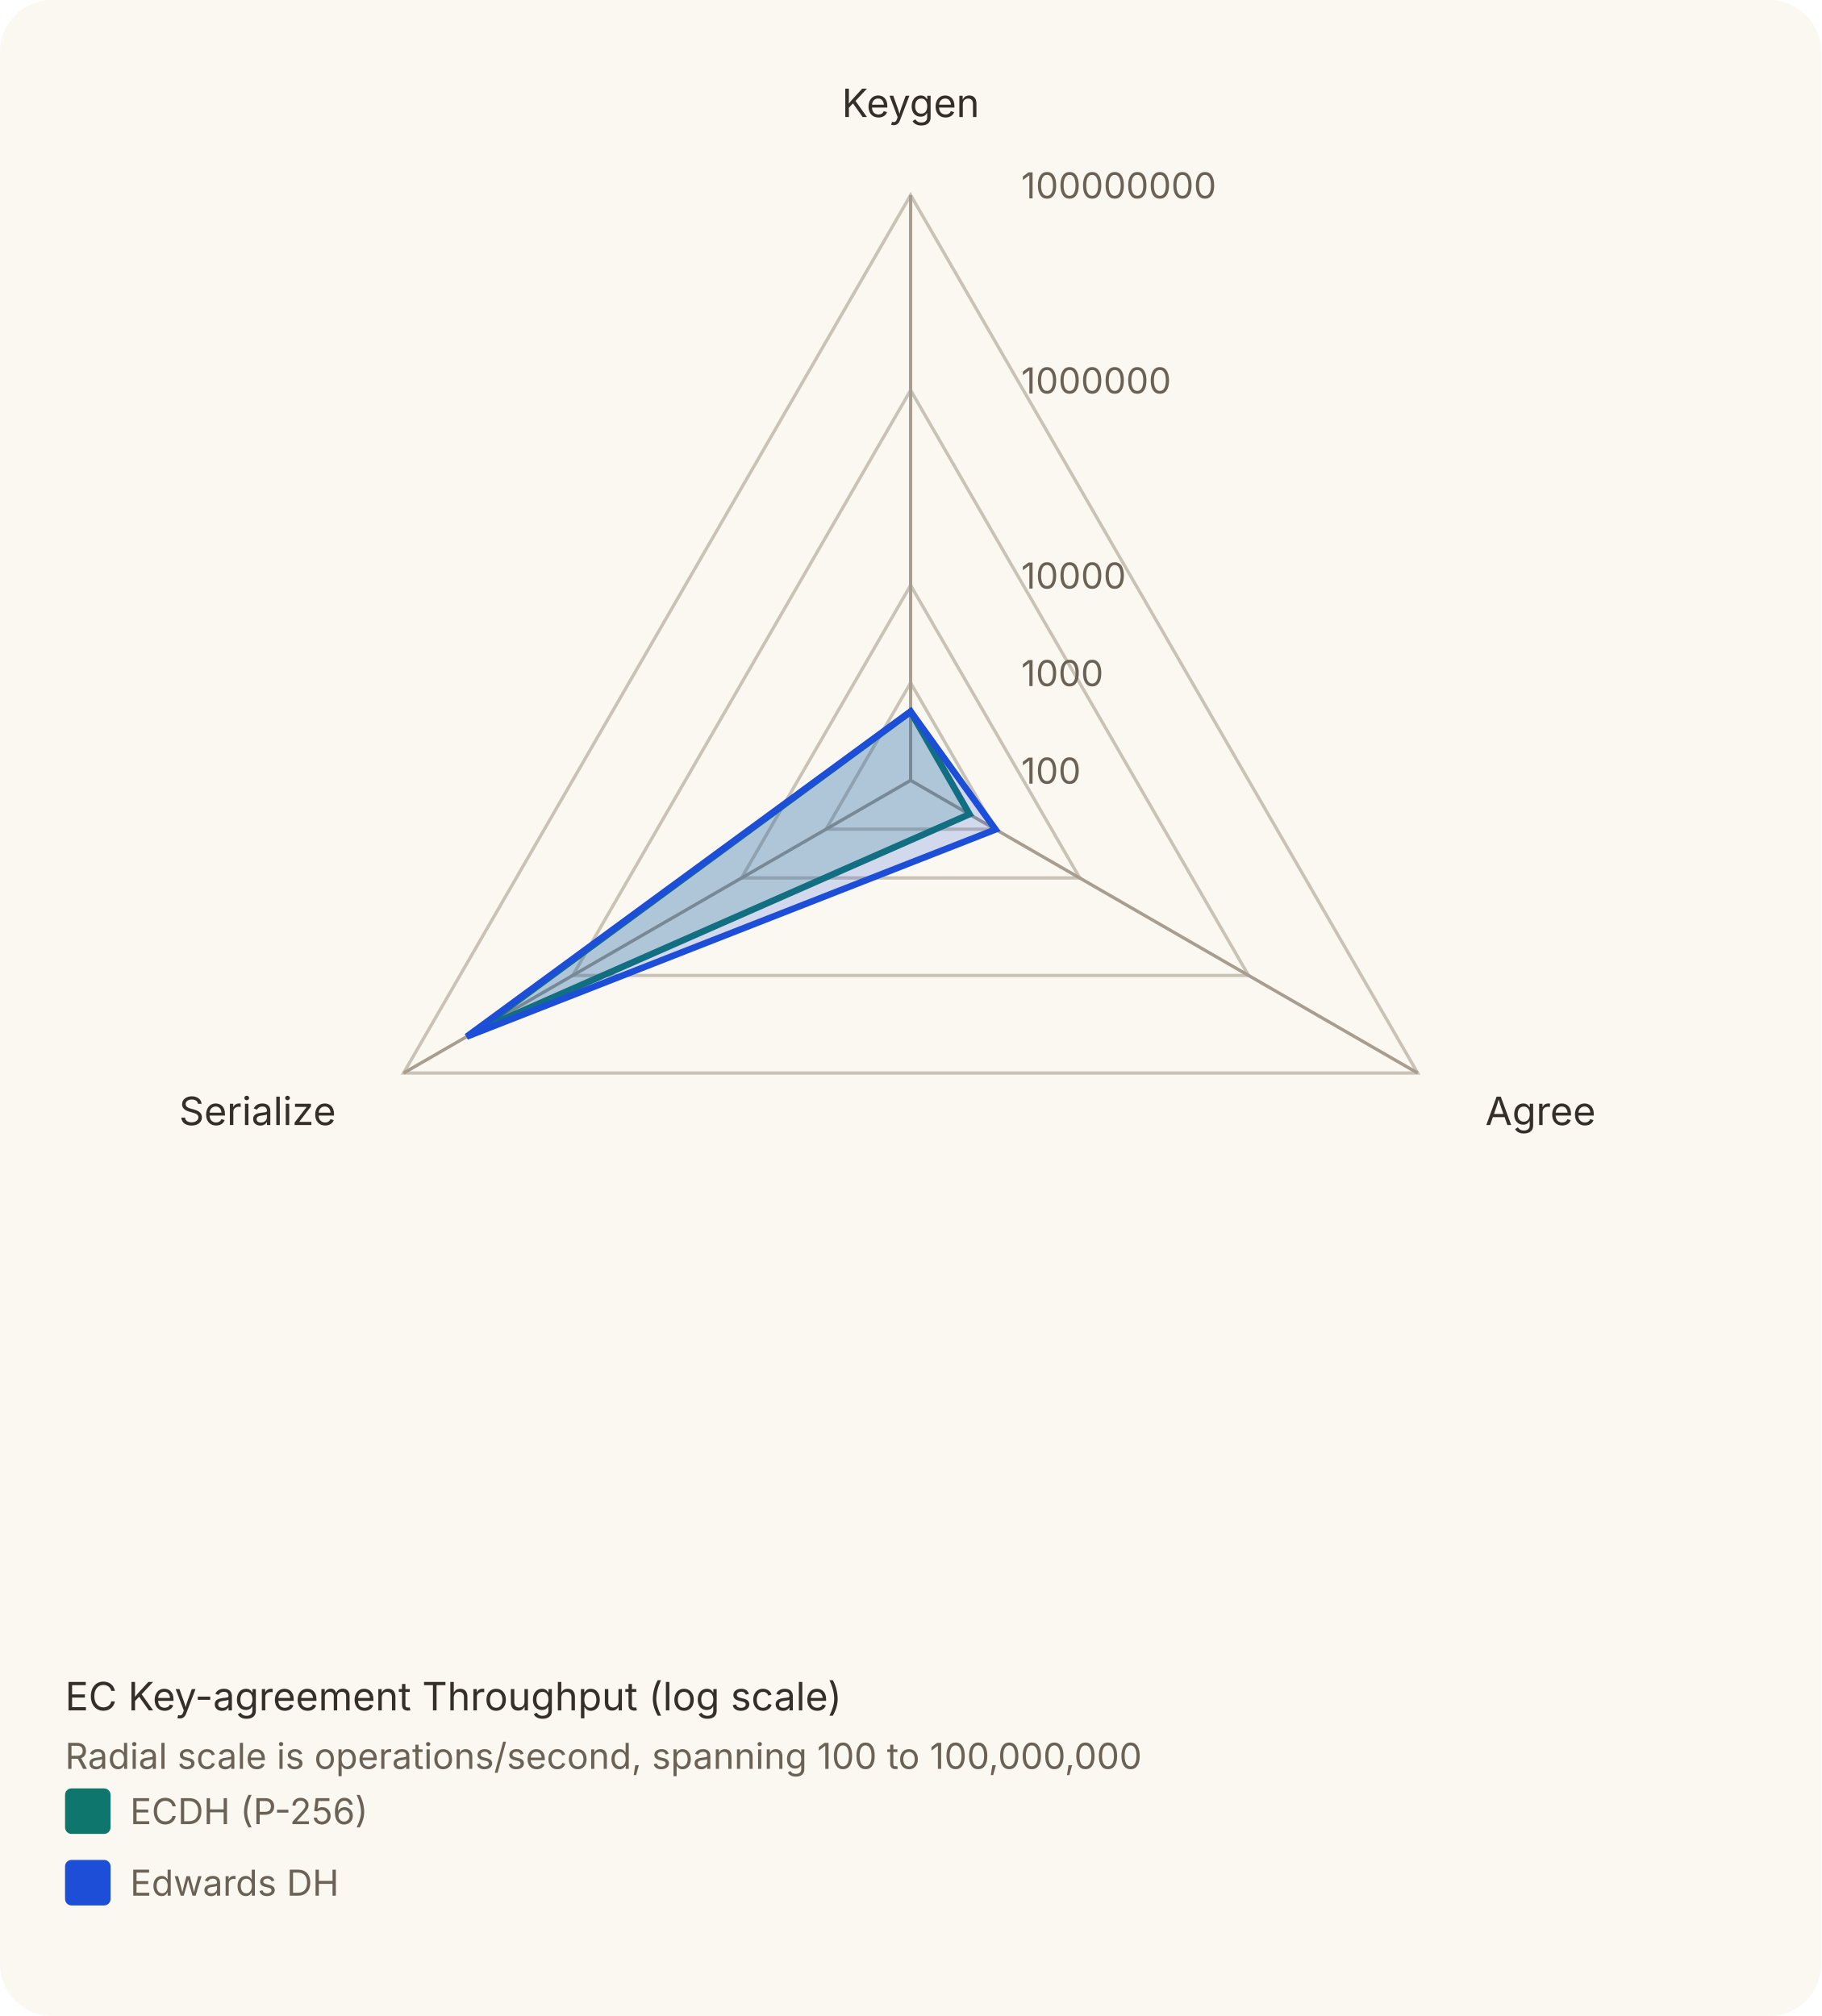
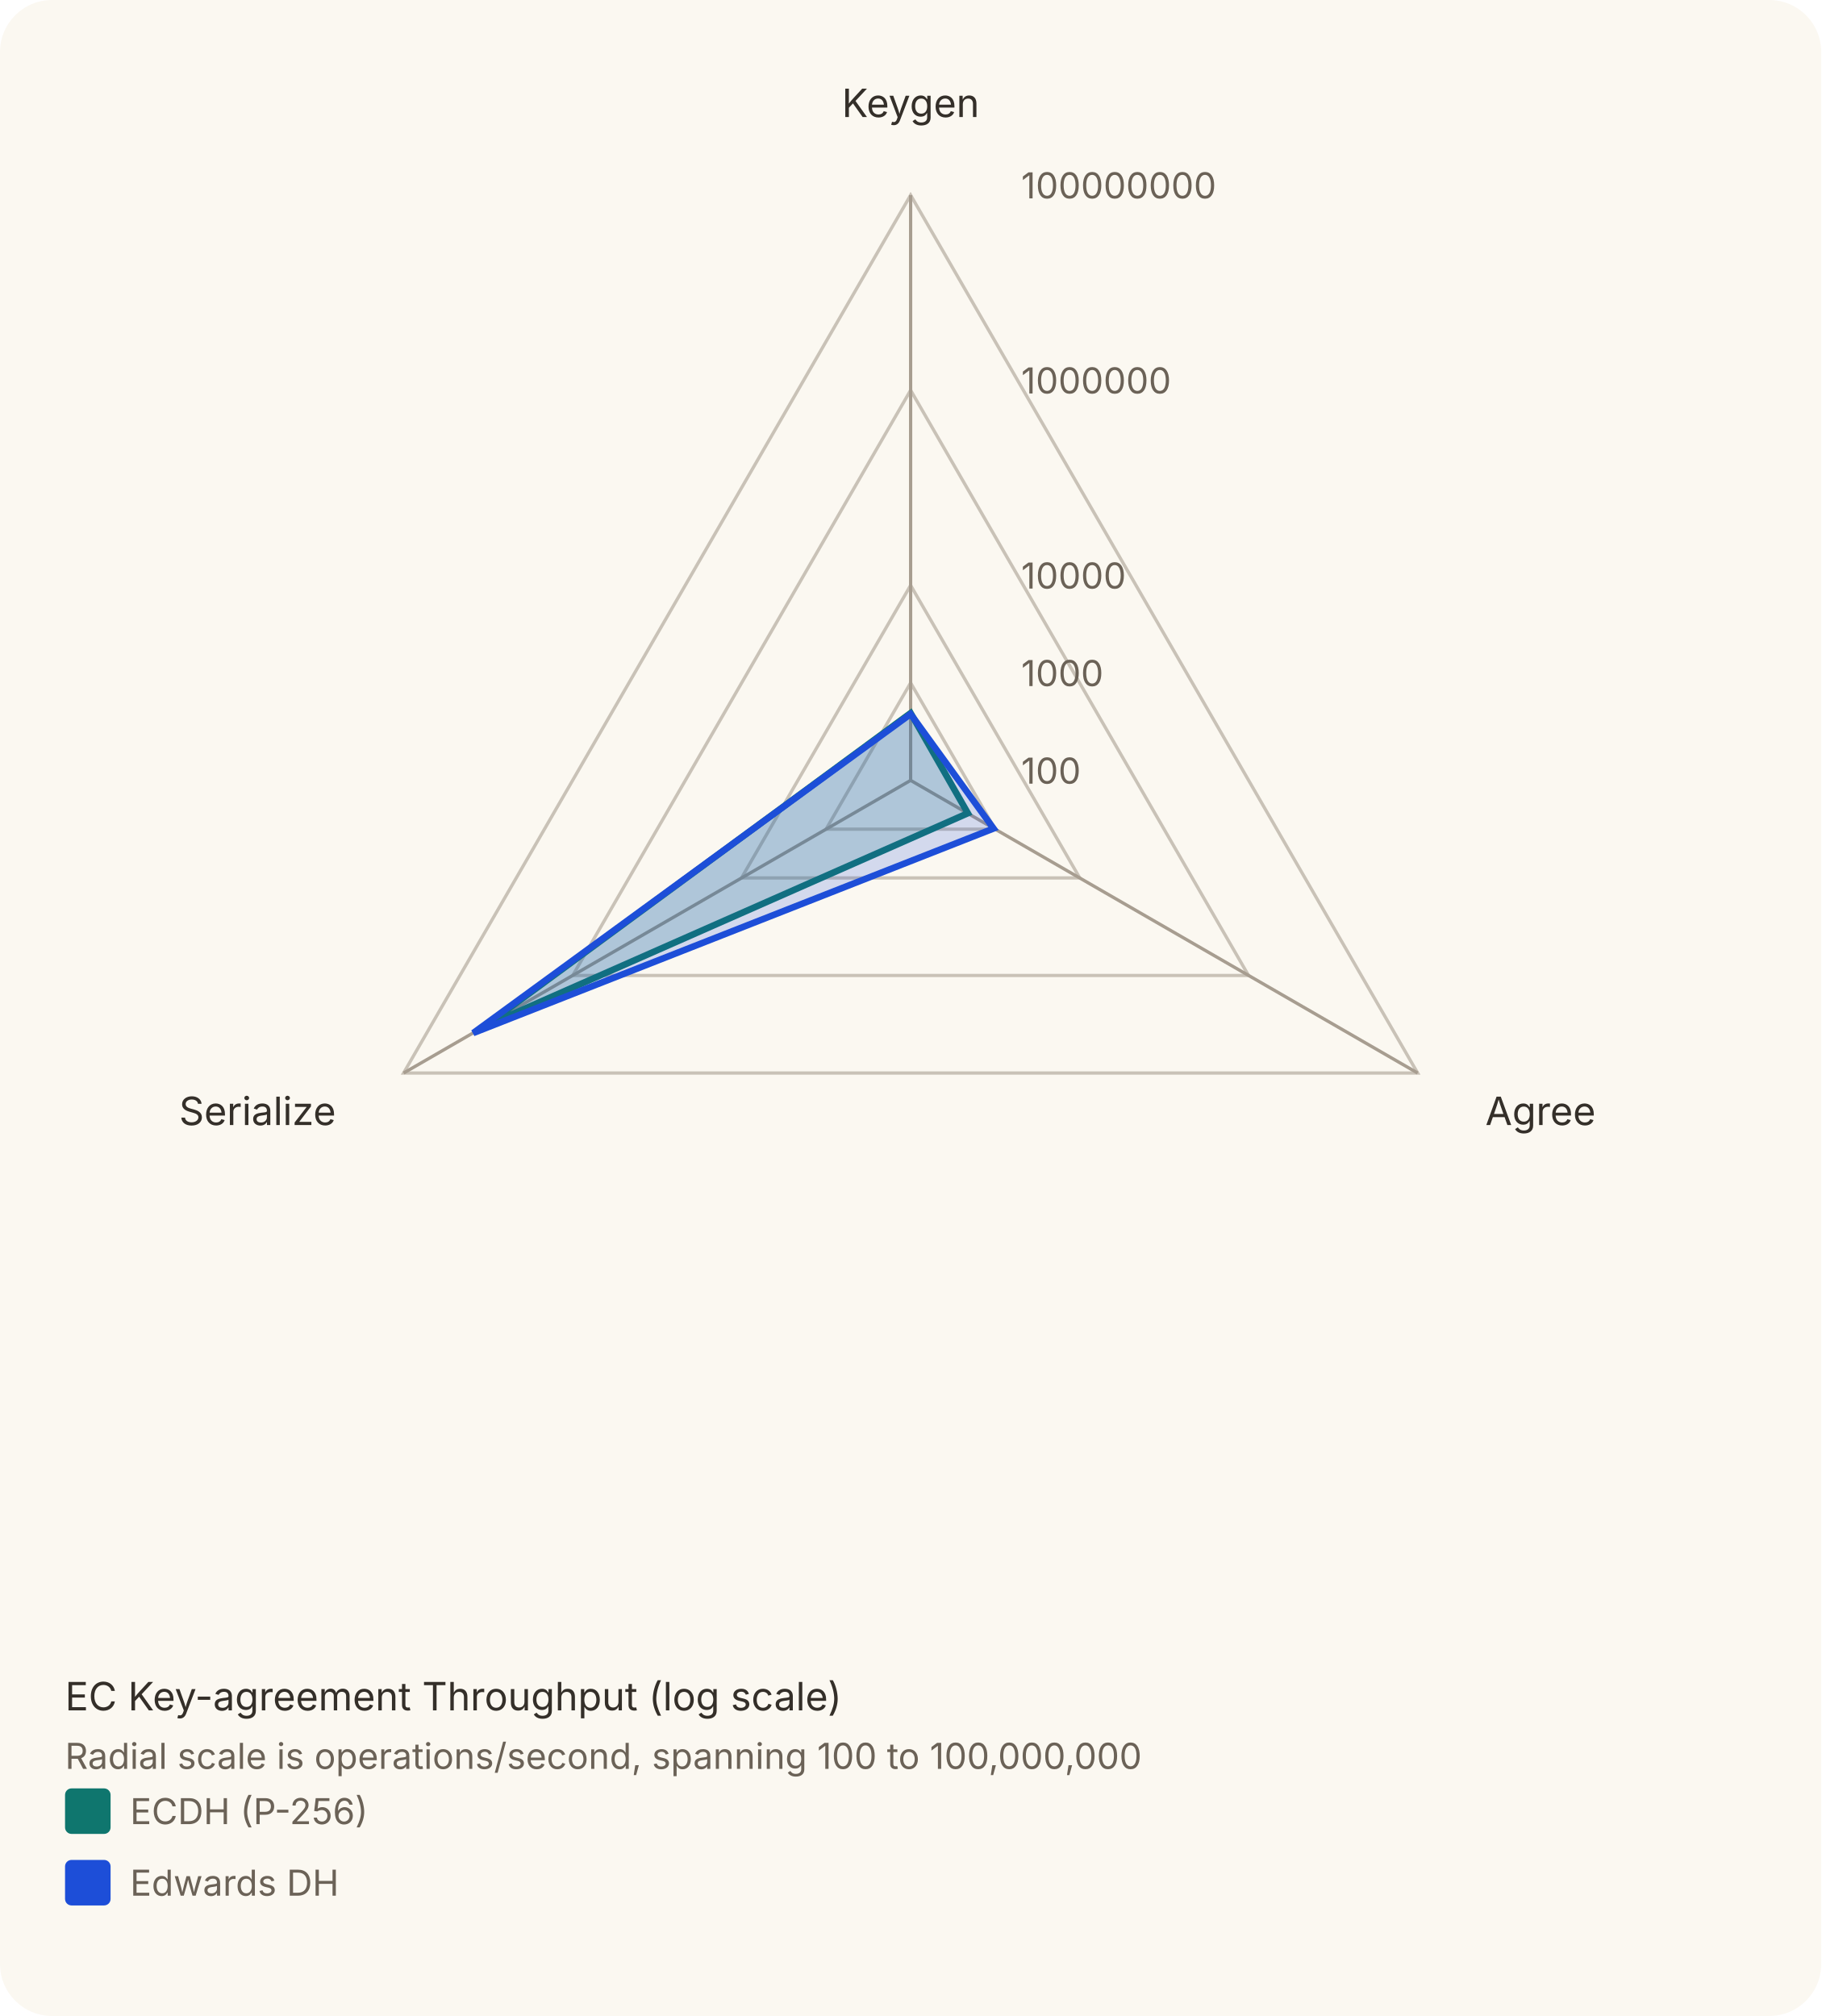
<svg xmlns="http://www.w3.org/2000/svg" width="560" height="620" viewBox="0 0 560 620" role="img" aria-labelledby="title desc">
  <style>
    .bg { fill: #fbf8f1; }
    .grid { fill: none; stroke: #c9c2b7; stroke-width: 1; }
    .axis { stroke: #a79d90; stroke-width: 1; }
    .label { fill: #342f29; font: 12px ui-sans-serif, -apple-system, BlinkMacSystemFont, "Segoe UI", sans-serif; }
    .small { fill: #6b6257; font: 11px ui-sans-serif, -apple-system, BlinkMacSystemFont, "Segoe UI", sans-serif; }
  </style>
  <rect class="bg" x="0" y="0" width="560" height="620" rx="16" />
  <polygon class="grid" points="280.0,240.0 280.0,240.0 280.0,240.0" />
  <polygon class="grid" points="280.0,210.0 306.0,255.0 254.0,255.0" />
  <polygon class="grid" points="280.0,180.0 332.0,270.0 228.0,270.0" />
  <polygon class="grid" points="280.0,120.0 383.9,300.0 176.1,300.0" />
  <polygon class="grid" points="280.0,60.0 435.9,330.0 124.1,330.0" />
  <line class="axis" x1="280" y1="240" x2="280.0" y2="60.0" />
  <line class="axis" x1="280" y1="240" x2="435.9" y2="330.0" />
  <line class="axis" x1="280" y1="240" x2="124.1" y2="330.0" />
-   <polygon points="280.0,218.9 298.1,250.4 146.5,317.1" fill="#0f766e" fill-opacity="0.18" stroke="#0f766e" stroke-width="2" />
+   <polygon points="280.0,219.3 297.6,250.1 148.9,315.7" fill="#0f766e" fill-opacity="0.18" stroke="#0f766e" stroke-width="2" />
  <rect x="20" y="550" width="14" height="14" rx="2" fill="#0f766e" />
  <text class="small" x="40" y="561">ECDH (P-256)</text>
-   <polygon points="280.0,218.8 306.1,255.1 143.5,318.8" fill="#1d4ed8" fill-opacity="0.18" stroke="#1d4ed8" stroke-width="2" />
+   <polygon points="280.0,219.6 305.5,254.8 145.5,317.7" fill="#1d4ed8" fill-opacity="0.18" stroke="#1d4ed8" stroke-width="2" />
  <rect x="20" y="572" width="14" height="14" rx="2" fill="#1d4ed8" />
  <text class="small" x="40" y="583">Edwards DH</text>
  <text class="small" x="314" y="241">100</text>
  <text class="small" x="314" y="211">1000</text>
  <text class="small" x="314" y="181">10000</text>
  <text class="small" x="314" y="121">1000000</text>
  <text class="small" x="314" y="61">100000000</text>
  <text class="label" x="280.0" y="36.0" text-anchor="middle">Keygen</text>
  <text class="label" x="456.7" y="346.0" text-anchor="start">Agree</text>
  <text class="label" x="103.3" y="346.0" text-anchor="end">Serialize</text>
  <text class="label" x="20" y="526">EC Key-agreement Throughput (log scale)</text>
  <text class="small" x="20" y="544">Radial scale is operations/second, spanning 100 to 100,000,000</text>
</svg>
